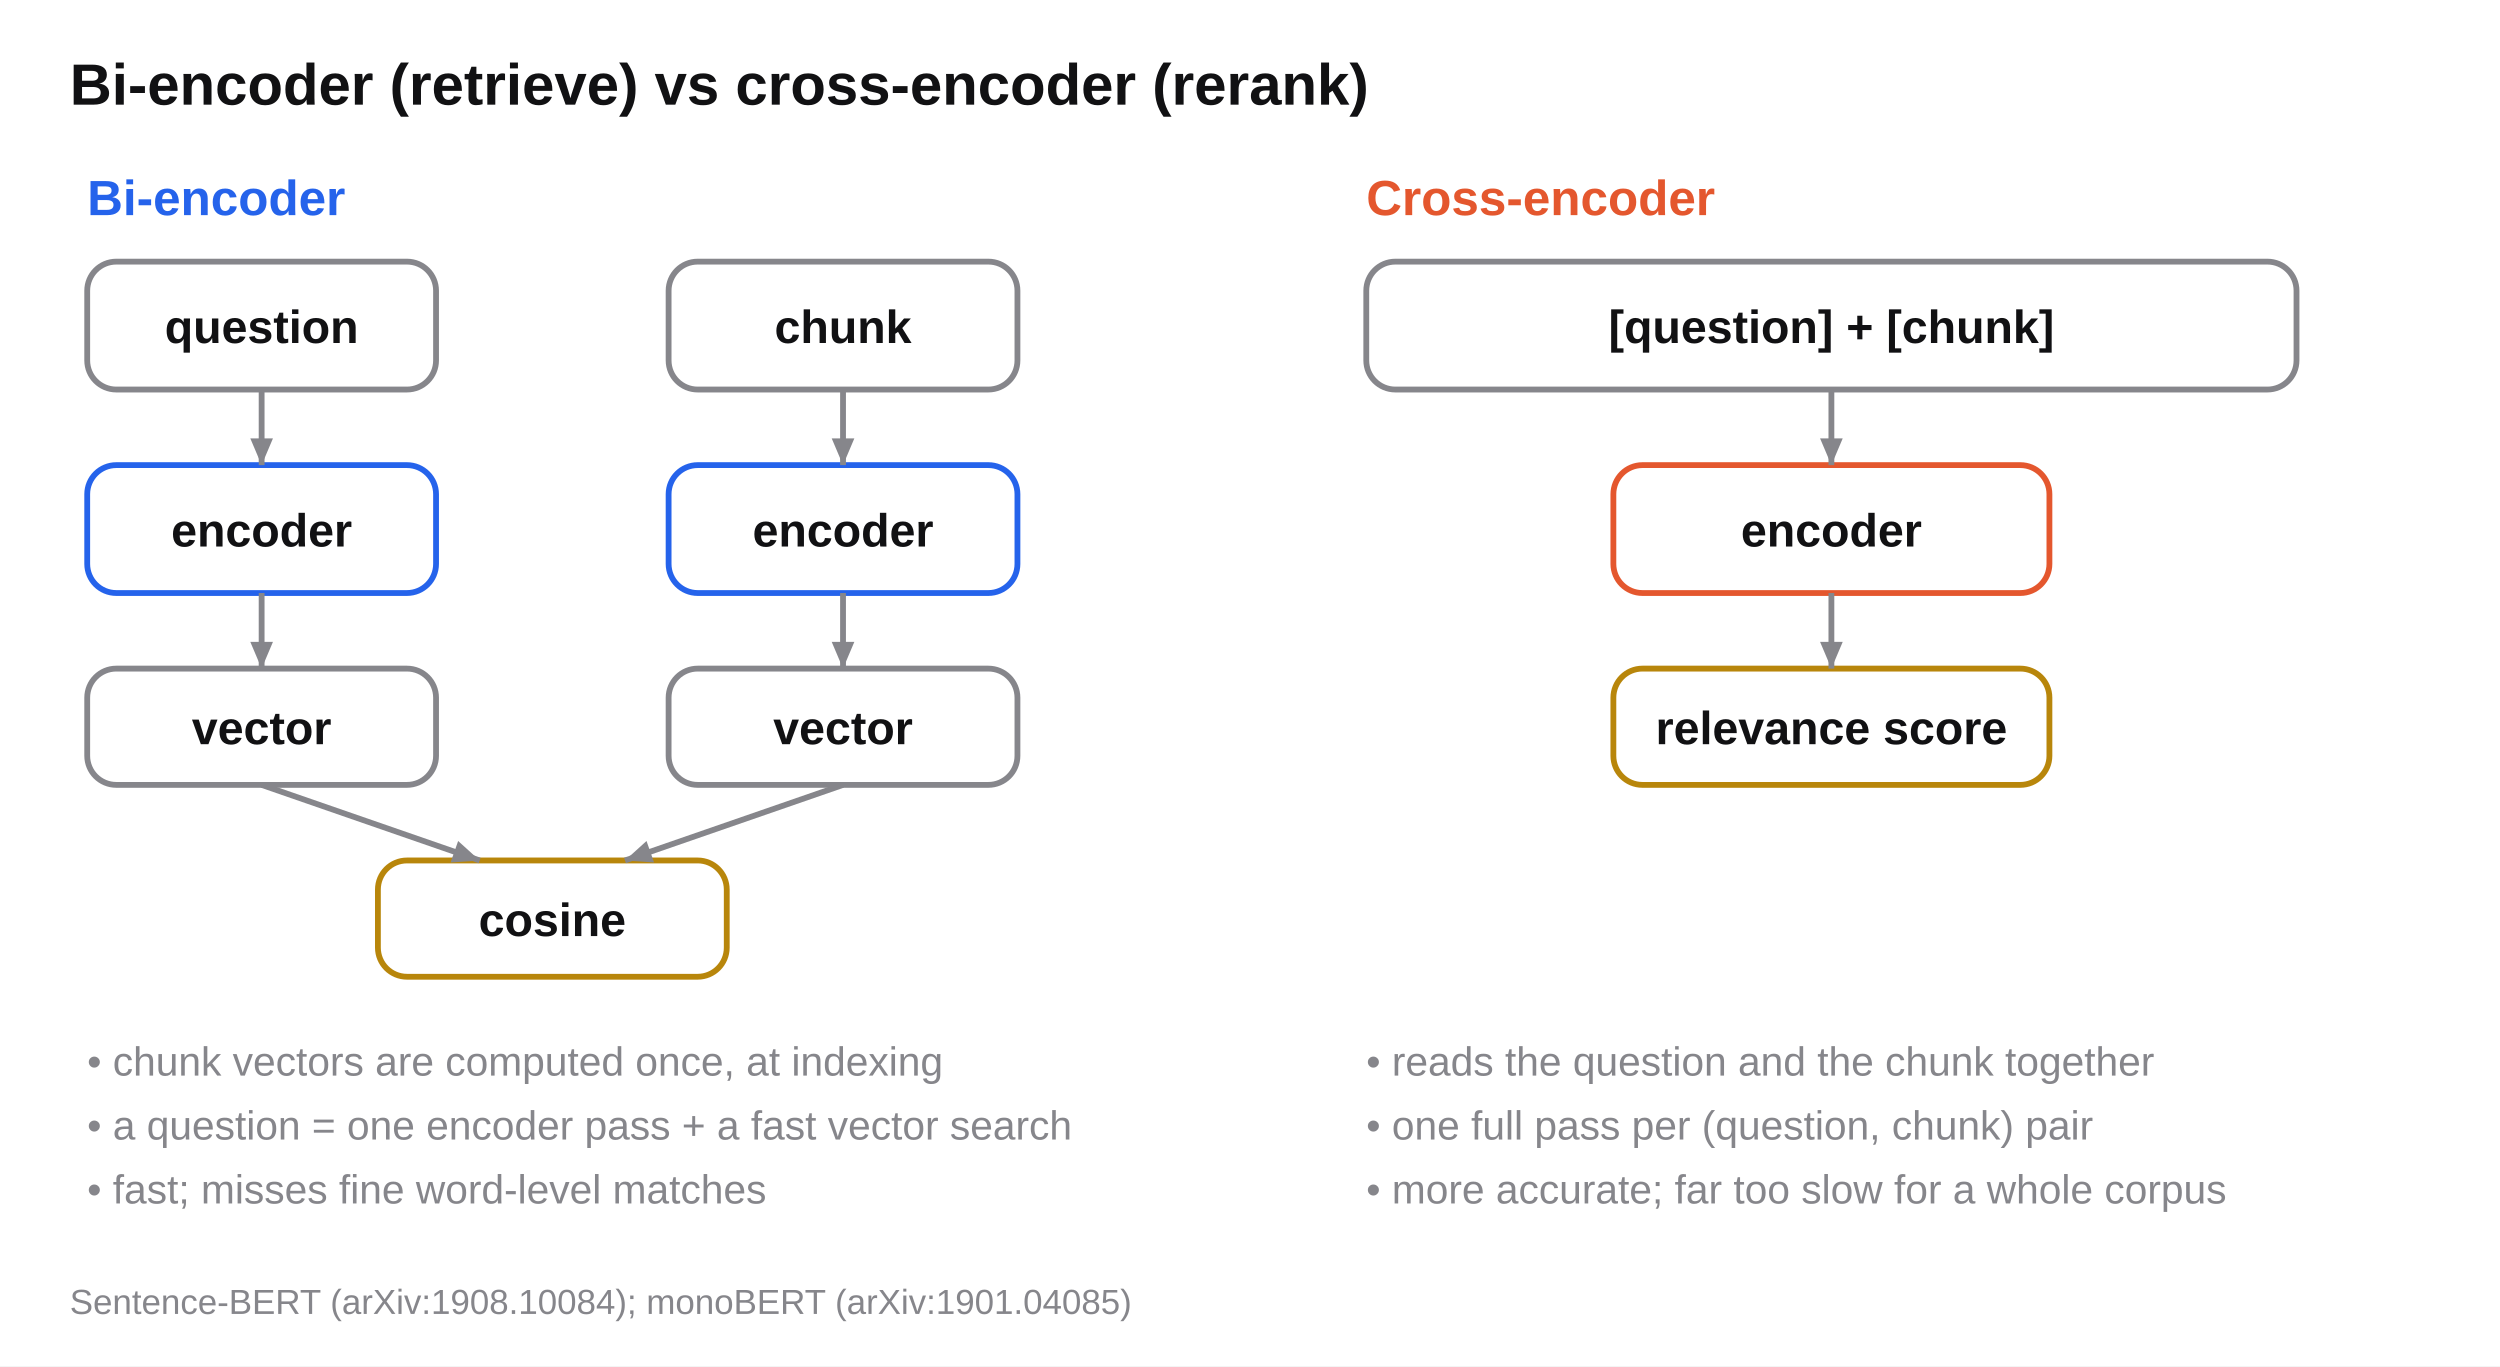
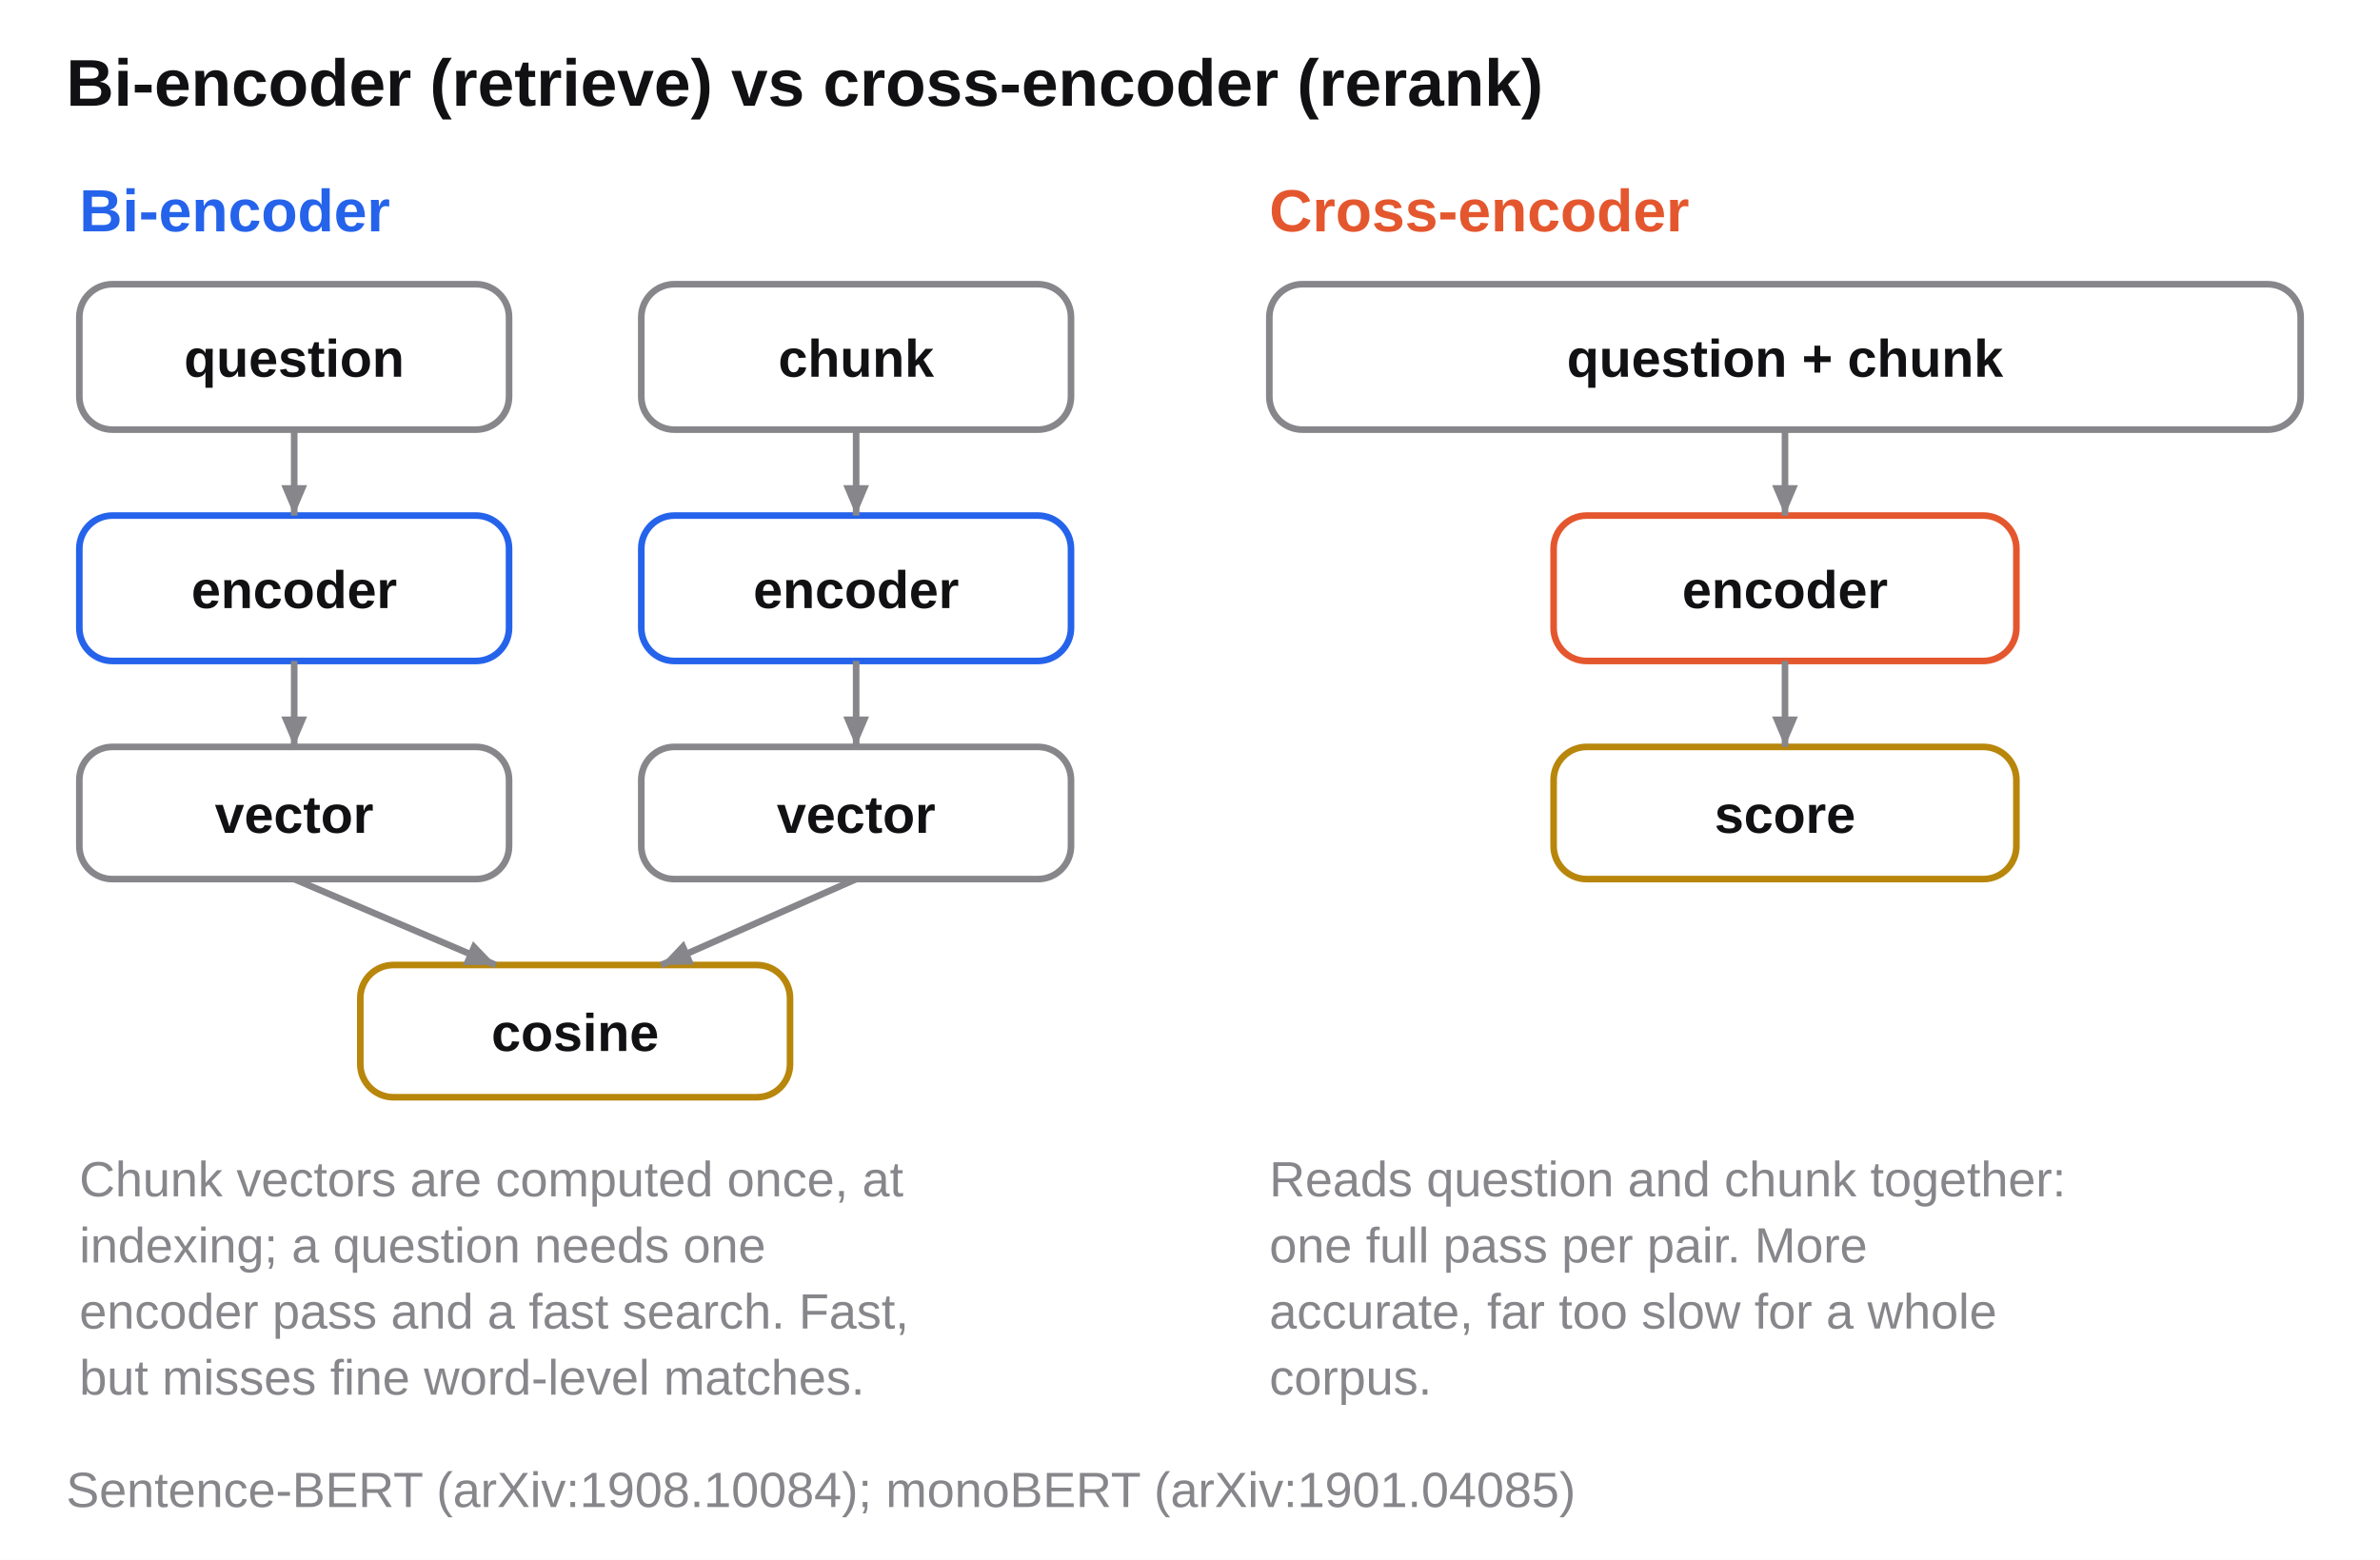
- <svg xmlns="http://www.w3.org/2000/svg" viewBox="0 0 860 470" width="860" height="470" font-family="-apple-system, 'PingFang SC', 'Noto Sans SC', 'Helvetica Neue', Arial, sans-serif">
-   <rect width="860" height="470" fill="#FFFFFF" />
-   <text x="24.0" y="36.0" font-size="20" fill="#111113" text-anchor="start" font-weight="600">Bi-encoder (retrieve) vs cross-encoder (rerank)</text>
-   <text x="30.0" y="74.0" font-size="17" fill="#2563EB" text-anchor="start" font-weight="600">Bi-encoder</text>
-   <rect x="30.0" y="90.0" width="120.0" height="44.0" rx="10" fill="#FFFFFF" fill-opacity="1" stroke="#86868B" stroke-width="2" />
-   <text x="90.0" y="118.0" font-size="16" fill="#111113" text-anchor="middle" font-weight="600">question</text>
-   <rect x="230.0" y="90.0" width="120.0" height="44.0" rx="10" fill="#FFFFFF" fill-opacity="1" stroke="#86868B" stroke-width="2" />
-   <text x="290.0" y="118.0" font-size="16" fill="#111113" text-anchor="middle" font-weight="600">chunk</text>
-   <rect x="30.0" y="160.0" width="120.0" height="44.0" rx="10" fill="#FFFFFF" fill-opacity="1" stroke="#2563EB" stroke-width="2" />
-   <text x="90.0" y="188.0" font-size="16" fill="#111113" text-anchor="middle" font-weight="600">encoder</text>
-   <rect x="230.0" y="160.0" width="120.0" height="44.0" rx="10" fill="#FFFFFF" fill-opacity="1" stroke="#2563EB" stroke-width="2" />
-   <text x="290.0" y="188.0" font-size="16" fill="#111113" text-anchor="middle" font-weight="600">encoder</text>
-   <line x1="90" y1="134" x2="90" y2="160" stroke="#86868B" stroke-width="2" />
-   <polygon points="90,160 86.1,150.8 93.9,150.8" fill="#86868B" />
-   <line x1="290" y1="134" x2="290" y2="160" stroke="#86868B" stroke-width="2" />
-   <polygon points="290,160 286.1,150.8 293.9,150.8" fill="#86868B" />
-   <rect x="30.0" y="230.0" width="120.0" height="40.0" rx="10" fill="#FFFFFF" fill-opacity="1" stroke="#86868B" stroke-width="2" />
-   <text x="90.0" y="256.0" font-size="16" fill="#111113" text-anchor="middle" font-weight="600">vector</text>
-   <rect x="230.0" y="230.0" width="120.0" height="40.0" rx="10" fill="#FFFFFF" fill-opacity="1" stroke="#86868B" stroke-width="2" />
-   <text x="290.0" y="256.0" font-size="16" fill="#111113" text-anchor="middle" font-weight="600">vector</text>
-   <line x1="90" y1="204" x2="90" y2="230" stroke="#86868B" stroke-width="2" />
-   <polygon points="90,230 86.1,220.8 93.9,220.8" fill="#86868B" />
-   <line x1="290" y1="204" x2="290" y2="230" stroke="#86868B" stroke-width="2" />
-   <polygon points="290,230 286.1,220.8 293.9,220.8" fill="#86868B" />
-   <rect x="130.0" y="296.0" width="120.0" height="40.0" rx="10" fill="#FFFFFF" fill-opacity="1" stroke="#B8860B" stroke-width="2" />
-   <text x="190.0" y="322.0" font-size="16" fill="#111113" text-anchor="middle" font-weight="600">cosine</text>
-   <line x1="90" y1="270" x2="165" y2="296" stroke="#86868B" stroke-width="2" />
-   <polygon points="165,296 155.0,296.7 157.6,289.3" fill="#86868B" />
-   <line x1="290" y1="270" x2="215" y2="296" stroke="#86868B" stroke-width="2" />
-   <polygon points="215,296 222.4,289.3 225.0,296.7" fill="#86868B" />
-   <text x="30.0" y="370.0" font-size="14" fill="#86868B" text-anchor="start" font-weight="400">• chunk vectors are computed once, at indexing</text>
-   <text x="30.0" y="392.0" font-size="14" fill="#86868B" text-anchor="start" font-weight="400">• a question = one encoder pass + a fast vector search</text>
-   <text x="30.0" y="414.0" font-size="14" fill="#86868B" text-anchor="start" font-weight="400">• fast; misses fine word-level matches</text>
-   <text x="470.0" y="74.0" font-size="17" fill="#E4572E" text-anchor="start" font-weight="600">Cross-encoder</text>
-   <rect x="470.0" y="90.0" width="320.0" height="44.0" rx="10" fill="#FFFFFF" fill-opacity="1" stroke="#86868B" stroke-width="2" />
-   <text x="630.0" y="118.0" font-size="16" fill="#111113" text-anchor="middle" font-weight="600">[question] + [chunk]</text>
-   <rect x="555.0" y="160.0" width="150.0" height="44.0" rx="10" fill="#FFFFFF" fill-opacity="1" stroke="#E4572E" stroke-width="2" />
-   <text x="630.0" y="188.0" font-size="16" fill="#111113" text-anchor="middle" font-weight="600">encoder</text>
-   <line x1="630" y1="134" x2="630" y2="160" stroke="#86868B" stroke-width="2" />
-   <polygon points="630,160 626.1,150.8 633.9,150.8" fill="#86868B" />
-   <rect x="555.0" y="230.0" width="150.0" height="40.0" rx="10" fill="#FFFFFF" fill-opacity="1" stroke="#B8860B" stroke-width="2" />
-   <text x="630.0" y="256.0" font-size="16" fill="#111113" text-anchor="middle" font-weight="600">relevance score</text>
-   <line x1="630" y1="204" x2="630" y2="230" stroke="#86868B" stroke-width="2" />
-   <polygon points="630,230 626.1,220.8 633.9,220.8" fill="#86868B" />
-   <text x="470.0" y="370.0" font-size="14" fill="#86868B" text-anchor="start" font-weight="400">• reads the question and the chunk together</text>
-   <text x="470.0" y="392.0" font-size="14" fill="#86868B" text-anchor="start" font-weight="400">• one full pass per (question, chunk) pair</text>
-   <text x="470.0" y="414.0" font-size="14" fill="#86868B" text-anchor="start" font-weight="400">• more accurate; far too slow for a whole corpus</text>
-   <text x="24.0" y="452.0" font-size="12" fill="#86868B" text-anchor="start" font-weight="400">Sentence-BERT (arXiv:1908.10084); monoBERT (arXiv:1901.04085)</text>
+ <svg xmlns="http://www.w3.org/2000/svg" viewBox="0 0 720 472" width="720" height="472" font-family="-apple-system, 'PingFang SC', 'Noto Sans SC', 'Helvetica Neue', Arial, sans-serif">
+   <rect width="720" height="472" fill="#FFFFFF" />
+   <text x="20.0" y="32.0" font-size="20" fill="#111113" text-anchor="start" font-weight="600">Bi-encoder (retrieve) vs cross-encoder (rerank)</text>
+   <text x="24.0" y="70.0" font-size="18" fill="#2563EB" text-anchor="start" font-weight="600">Bi-encoder</text>
+   <rect x="24.0" y="86.0" width="130.0" height="44.0" rx="10" fill="#FFFFFF" fill-opacity="1" stroke="#86868B" stroke-width="2" />
+   <text x="89.0" y="114.0" font-size="16" fill="#111113" text-anchor="middle" font-weight="600">question</text>
+   <rect x="194.0" y="86.0" width="130.0" height="44.0" rx="10" fill="#FFFFFF" fill-opacity="1" stroke="#86868B" stroke-width="2" />
+   <text x="259.0" y="114.0" font-size="16" fill="#111113" text-anchor="middle" font-weight="600">chunk</text>
+   <rect x="24.0" y="156.0" width="130.0" height="44.0" rx="10" fill="#FFFFFF" fill-opacity="1" stroke="#2563EB" stroke-width="2" />
+   <text x="89.0" y="184.0" font-size="16" fill="#111113" text-anchor="middle" font-weight="600">encoder</text>
+   <rect x="194.0" y="156.0" width="130.0" height="44.0" rx="10" fill="#FFFFFF" fill-opacity="1" stroke="#2563EB" stroke-width="2" />
+   <text x="259.0" y="184.0" font-size="16" fill="#111113" text-anchor="middle" font-weight="600">encoder</text>
+   <line x1="89" y1="130" x2="89" y2="156" stroke="#86868B" stroke-width="2" />
+   <polygon points="89,156 85.1,146.8 92.9,146.8" fill="#86868B" />
+   <line x1="259" y1="130" x2="259" y2="156" stroke="#86868B" stroke-width="2" />
+   <polygon points="259,156 255.1,146.8 262.9,146.8" fill="#86868B" />
+   <rect x="24.0" y="226.0" width="130.0" height="40.0" rx="10" fill="#FFFFFF" fill-opacity="1" stroke="#86868B" stroke-width="2" />
+   <text x="89.0" y="252.0" font-size="16" fill="#111113" text-anchor="middle" font-weight="600">vector</text>
+   <rect x="194.0" y="226.0" width="130.0" height="40.0" rx="10" fill="#FFFFFF" fill-opacity="1" stroke="#86868B" stroke-width="2" />
+   <text x="259.0" y="252.0" font-size="16" fill="#111113" text-anchor="middle" font-weight="600">vector</text>
+   <line x1="89" y1="200" x2="89" y2="226" stroke="#86868B" stroke-width="2" />
+   <polygon points="89,226 85.1,216.8 92.9,216.8" fill="#86868B" />
+   <line x1="259" y1="200" x2="259" y2="226" stroke="#86868B" stroke-width="2" />
+   <polygon points="259,226 255.1,216.8 262.9,216.8" fill="#86868B" />
+   <rect x="109.0" y="292.0" width="130.0" height="40.0" rx="10" fill="#FFFFFF" fill-opacity="1" stroke="#B8860B" stroke-width="2" />
+   <text x="174.0" y="318.0" font-size="16" fill="#111113" text-anchor="middle" font-weight="600">cosine</text>
+   <line x1="89" y1="266" x2="150" y2="292" stroke="#86868B" stroke-width="2" />
+   <polygon points="150,292 140.0,292.0 143.1,284.8" fill="#86868B" />
+   <line x1="259" y1="266" x2="200" y2="292" stroke="#86868B" stroke-width="2" />
+   <polygon points="200,292 206.9,284.7 210.0,291.8" fill="#86868B" />
+   <text x="384.0" y="70.0" font-size="18" fill="#E4572E" text-anchor="start" font-weight="600">Cross-encoder</text>
+   <rect x="384.0" y="86.0" width="312.0" height="44.0" rx="10" fill="#FFFFFF" fill-opacity="1" stroke="#86868B" stroke-width="2" />
+   <text x="540.0" y="114.0" font-size="16" fill="#111113" text-anchor="middle" font-weight="600">question + chunk</text>
+   <rect x="470.0" y="156.0" width="140.0" height="44.0" rx="10" fill="#FFFFFF" fill-opacity="1" stroke="#E4572E" stroke-width="2" />
+   <text x="540.0" y="184.0" font-size="16" fill="#111113" text-anchor="middle" font-weight="600">encoder</text>
+   <line x1="540" y1="130" x2="540" y2="156" stroke="#86868B" stroke-width="2" />
+   <polygon points="540,156 536.1,146.8 543.9,146.8" fill="#86868B" />
+   <rect x="470.0" y="226.0" width="140.0" height="40.0" rx="10" fill="#FFFFFF" fill-opacity="1" stroke="#B8860B" stroke-width="2" />
+   <text x="540.0" y="252.0" font-size="16" fill="#111113" text-anchor="middle" font-weight="600">score</text>
+   <line x1="540" y1="200" x2="540" y2="226" stroke="#86868B" stroke-width="2" />
+   <polygon points="540,226 536.1,216.8 543.9,216.8" fill="#86868B" />
+   <text x="24.0" y="362.0" font-size="15" fill="#86868B" text-anchor="start" font-weight="400">Chunk vectors are computed once, at</text>
+   <text x="24.0" y="382.0" font-size="15" fill="#86868B" text-anchor="start" font-weight="400">indexing; a question needs one</text>
+   <text x="24.0" y="402.0" font-size="15" fill="#86868B" text-anchor="start" font-weight="400">encoder pass and a fast search. Fast,</text>
+   <text x="24.0" y="422.0" font-size="15" fill="#86868B" text-anchor="start" font-weight="400">but misses fine word-level matches.</text>
+   <text x="384.0" y="362.0" font-size="15" fill="#86868B" text-anchor="start" font-weight="400">Reads question and chunk together:</text>
+   <text x="384.0" y="382.0" font-size="15" fill="#86868B" text-anchor="start" font-weight="400">one full pass per pair. More</text>
+   <text x="384.0" y="402.0" font-size="15" fill="#86868B" text-anchor="start" font-weight="400">accurate, far too slow for a whole</text>
+   <text x="384.0" y="422.0" font-size="15" fill="#86868B" text-anchor="start" font-weight="400">corpus.</text>
+   <text x="20.0" y="456.0" font-size="15" fill="#86868B" text-anchor="start" font-weight="400">Sentence-BERT (arXiv:1908.10084); monoBERT (arXiv:1901.04085)</text>
</svg>
